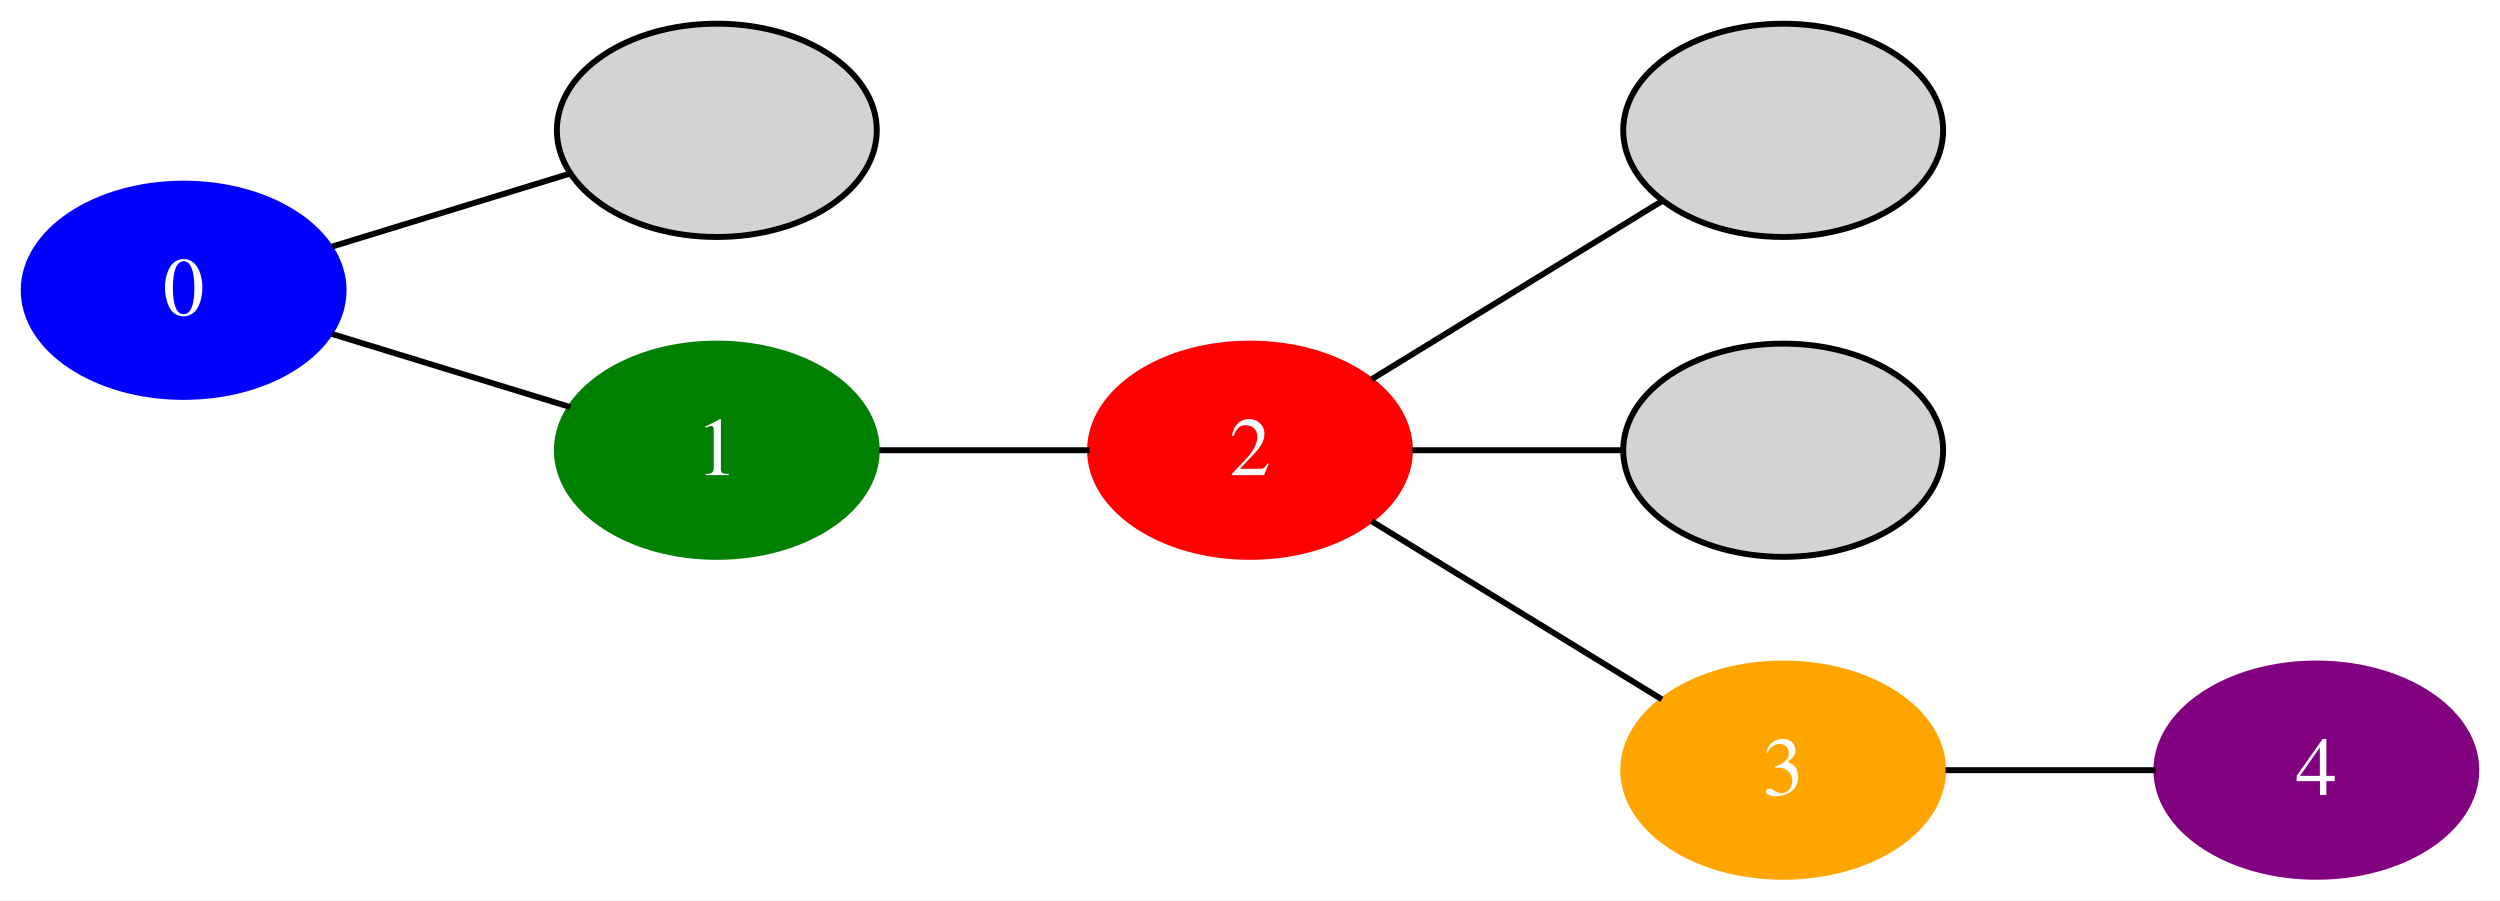
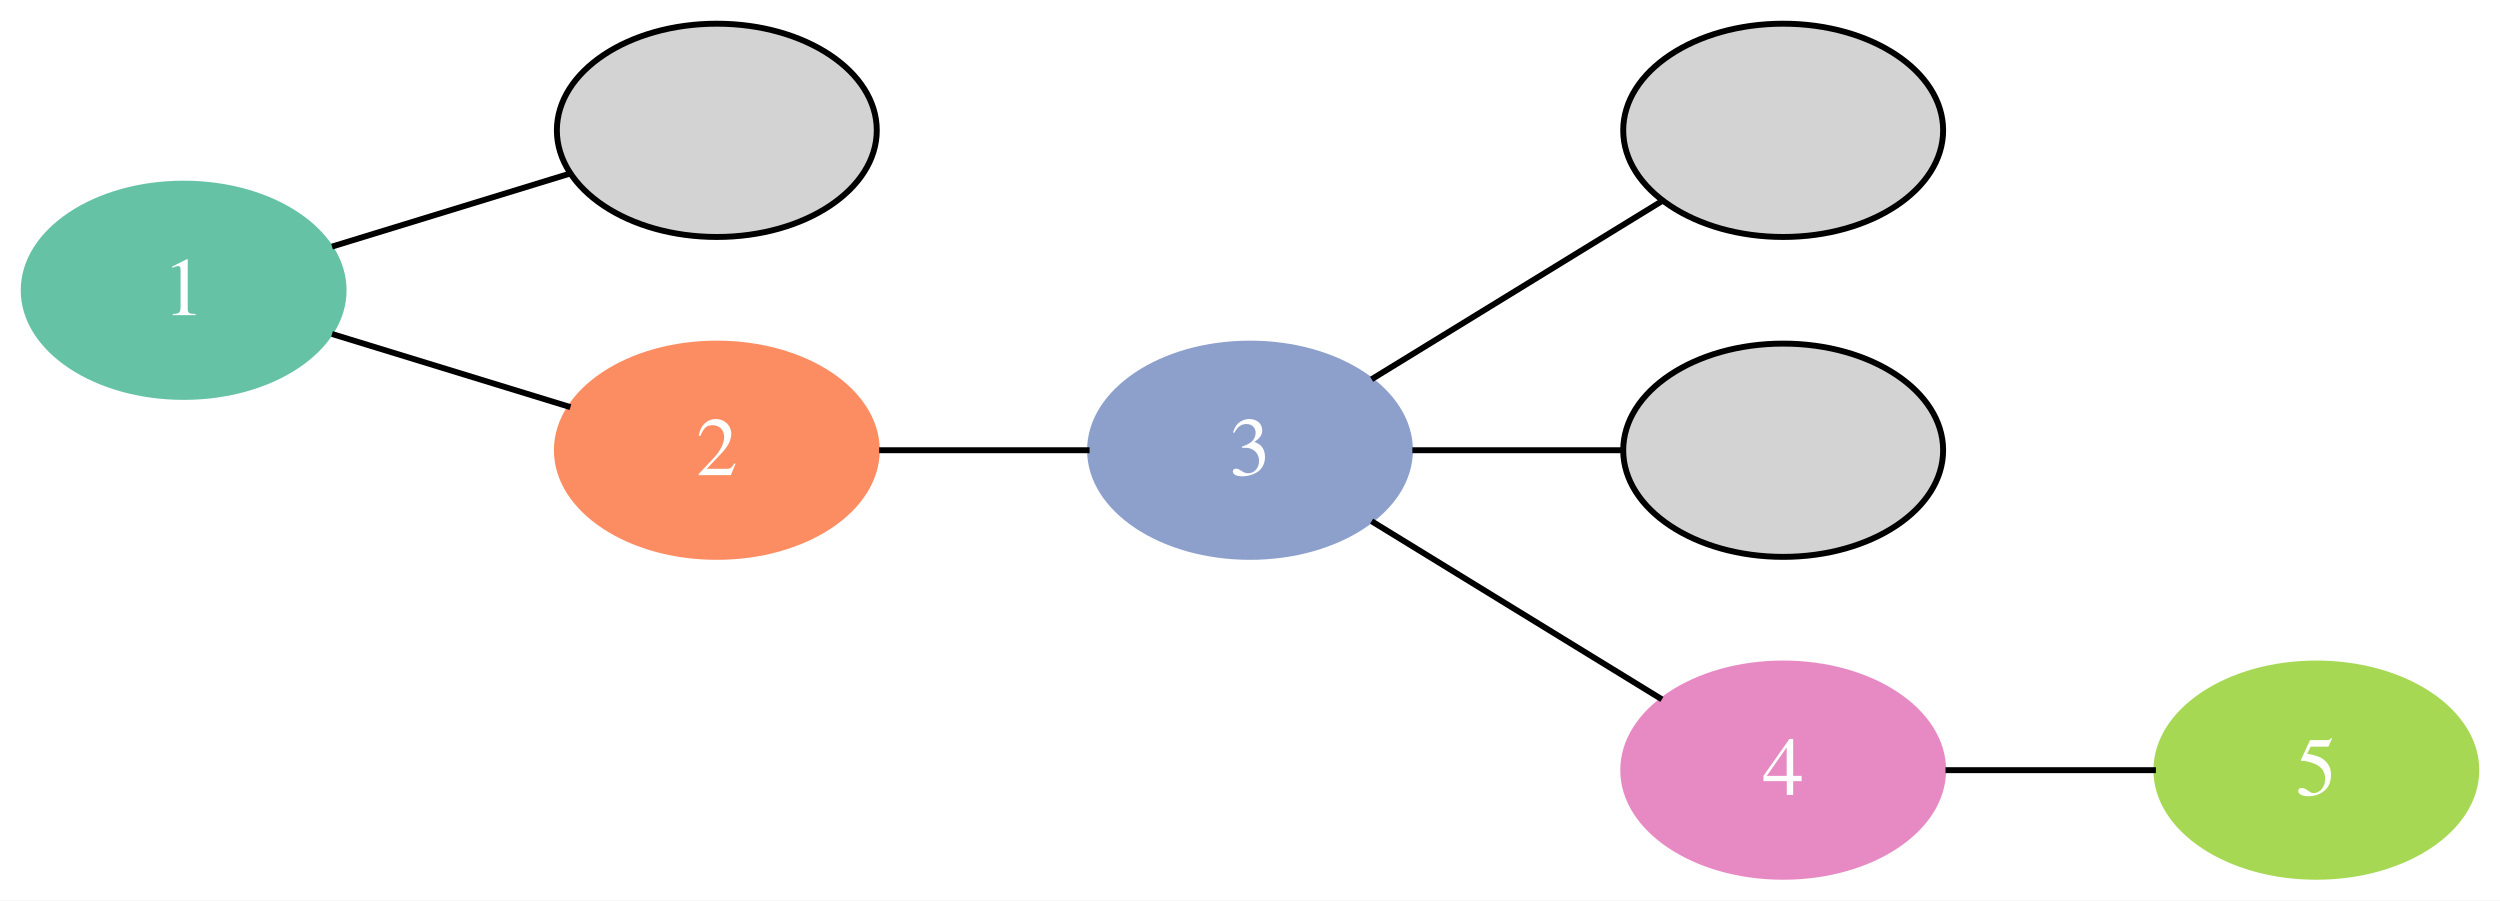
<svg xmlns="http://www.w3.org/2000/svg" width="422pt" height="152pt" viewBox="0.00 0.00 422.00 152.00">
  <g id="graph0" class="graph" transform="scale(1 1) rotate(0) translate(4 148)">
    <polygon fill="white" stroke="none" points="-4,4 -4,-148 418,-148 418,4 -4,4" />
    <g id="node1" class="node">
-       <ellipse fill="blue" stroke="blue" cx="27" cy="-99" rx="27" ry="18" />
-       <text text-anchor="middle" x="27" y="-94.8" font-family="Times,serif" font-size="14.00" fill="white">0</text>
+       <ellipse fill="#66c2a5" stroke="#66c2a5" cx="27" cy="-99" rx="27" ry="18" />
+       <text text-anchor="middle" x="27" y="-94.8" font-family="Times,serif" font-size="14.00" fill="white">1</text>
    </g>
    <g id="node2" class="node">
      <ellipse fill="lightgrey" stroke="black" cx="117" cy="-126" rx="27" ry="18" />
    </g>
    <g id="edge1" class="edge">
      <path fill="none" stroke="black" d="M52.046,-106.378C64.565,-110.219 79.818,-114.899 92.287,-118.725" />
    </g>
    <g id="node3" class="node">
-       <ellipse fill="green" stroke="green" cx="117" cy="-72" rx="27" ry="18" />
-       <text text-anchor="middle" x="117" y="-67.8" font-family="Times,serif" font-size="14.00" fill="white">1</text>
+       <ellipse fill="#fc8d62" stroke="#fc8d62" cx="117" cy="-72" rx="27" ry="18" />
+       <text text-anchor="middle" x="117" y="-67.8" font-family="Times,serif" font-size="14.00" fill="white">2</text>
    </g>
    <g id="edge2" class="edge">
      <path fill="none" stroke="black" d="M52.046,-91.622C64.565,-87.781 79.818,-83.101 92.287,-79.275" />
    </g>
    <g id="node4" class="node">
-       <ellipse fill="red" stroke="red" cx="207" cy="-72" rx="27" ry="18" />
-       <text text-anchor="middle" x="207" y="-67.8" font-family="Times,serif" font-size="14.00" fill="white">2</text>
+       <ellipse fill="#8da0cb" stroke="#8da0cb" cx="207" cy="-72" rx="27" ry="18" />
+       <text text-anchor="middle" x="207" y="-67.8" font-family="Times,serif" font-size="14.00" fill="white">3</text>
    </g>
    <g id="edge3" class="edge">
      <path fill="none" stroke="black" d="M144.403,-72C155.642,-72 168.715,-72 179.919,-72" />
    </g>
    <g id="node5" class="node">
      <ellipse fill="lightgrey" stroke="black" cx="297" cy="-126" rx="27" ry="18" />
    </g>
    <g id="edge4" class="edge">
      <path fill="none" stroke="black" d="M227.53,-83.984C242.113,-92.933 261.955,-105.108 276.525,-114.049" />
    </g>
    <g id="node6" class="node">
      <ellipse fill="lightgrey" stroke="black" cx="297" cy="-72" rx="27" ry="18" />
    </g>
    <g id="edge5" class="edge">
      <path fill="none" stroke="black" d="M234.403,-72C245.642,-72 258.715,-72 269.919,-72" />
    </g>
    <g id="node7" class="node">
-       <ellipse fill="orange" stroke="orange" cx="297" cy="-18" rx="27" ry="18" />
-       <text text-anchor="middle" x="297" y="-13.8" font-family="Times,serif" font-size="14.00" fill="white">3</text>
+       <ellipse fill="#e78ac3" stroke="#e78ac3" cx="297" cy="-18" rx="27" ry="18" />
+       <text text-anchor="middle" x="297" y="-13.8" font-family="Times,serif" font-size="14.00" fill="white">4</text>
    </g>
    <g id="edge6" class="edge">
      <path fill="none" stroke="black" d="M227.53,-60.016C242.113,-51.067 261.955,-38.892 276.525,-29.951" />
    </g>
    <g id="node8" class="node">
-       <ellipse fill="purple" stroke="purple" cx="387" cy="-18" rx="27" ry="18" />
-       <text text-anchor="middle" x="387" y="-13.8" font-family="Times,serif" font-size="14.00" fill="white">4</text>
+       <ellipse fill="#a6d854" stroke="#a6d854" cx="387" cy="-18" rx="27" ry="18" />
+       <text text-anchor="middle" x="387" y="-13.8" font-family="Times,serif" font-size="14.00" fill="white">5</text>
    </g>
    <g id="edge7" class="edge">
      <path fill="none" stroke="black" d="M324.403,-18C335.642,-18 348.715,-18 359.919,-18" />
    </g>
  </g>
</svg>
